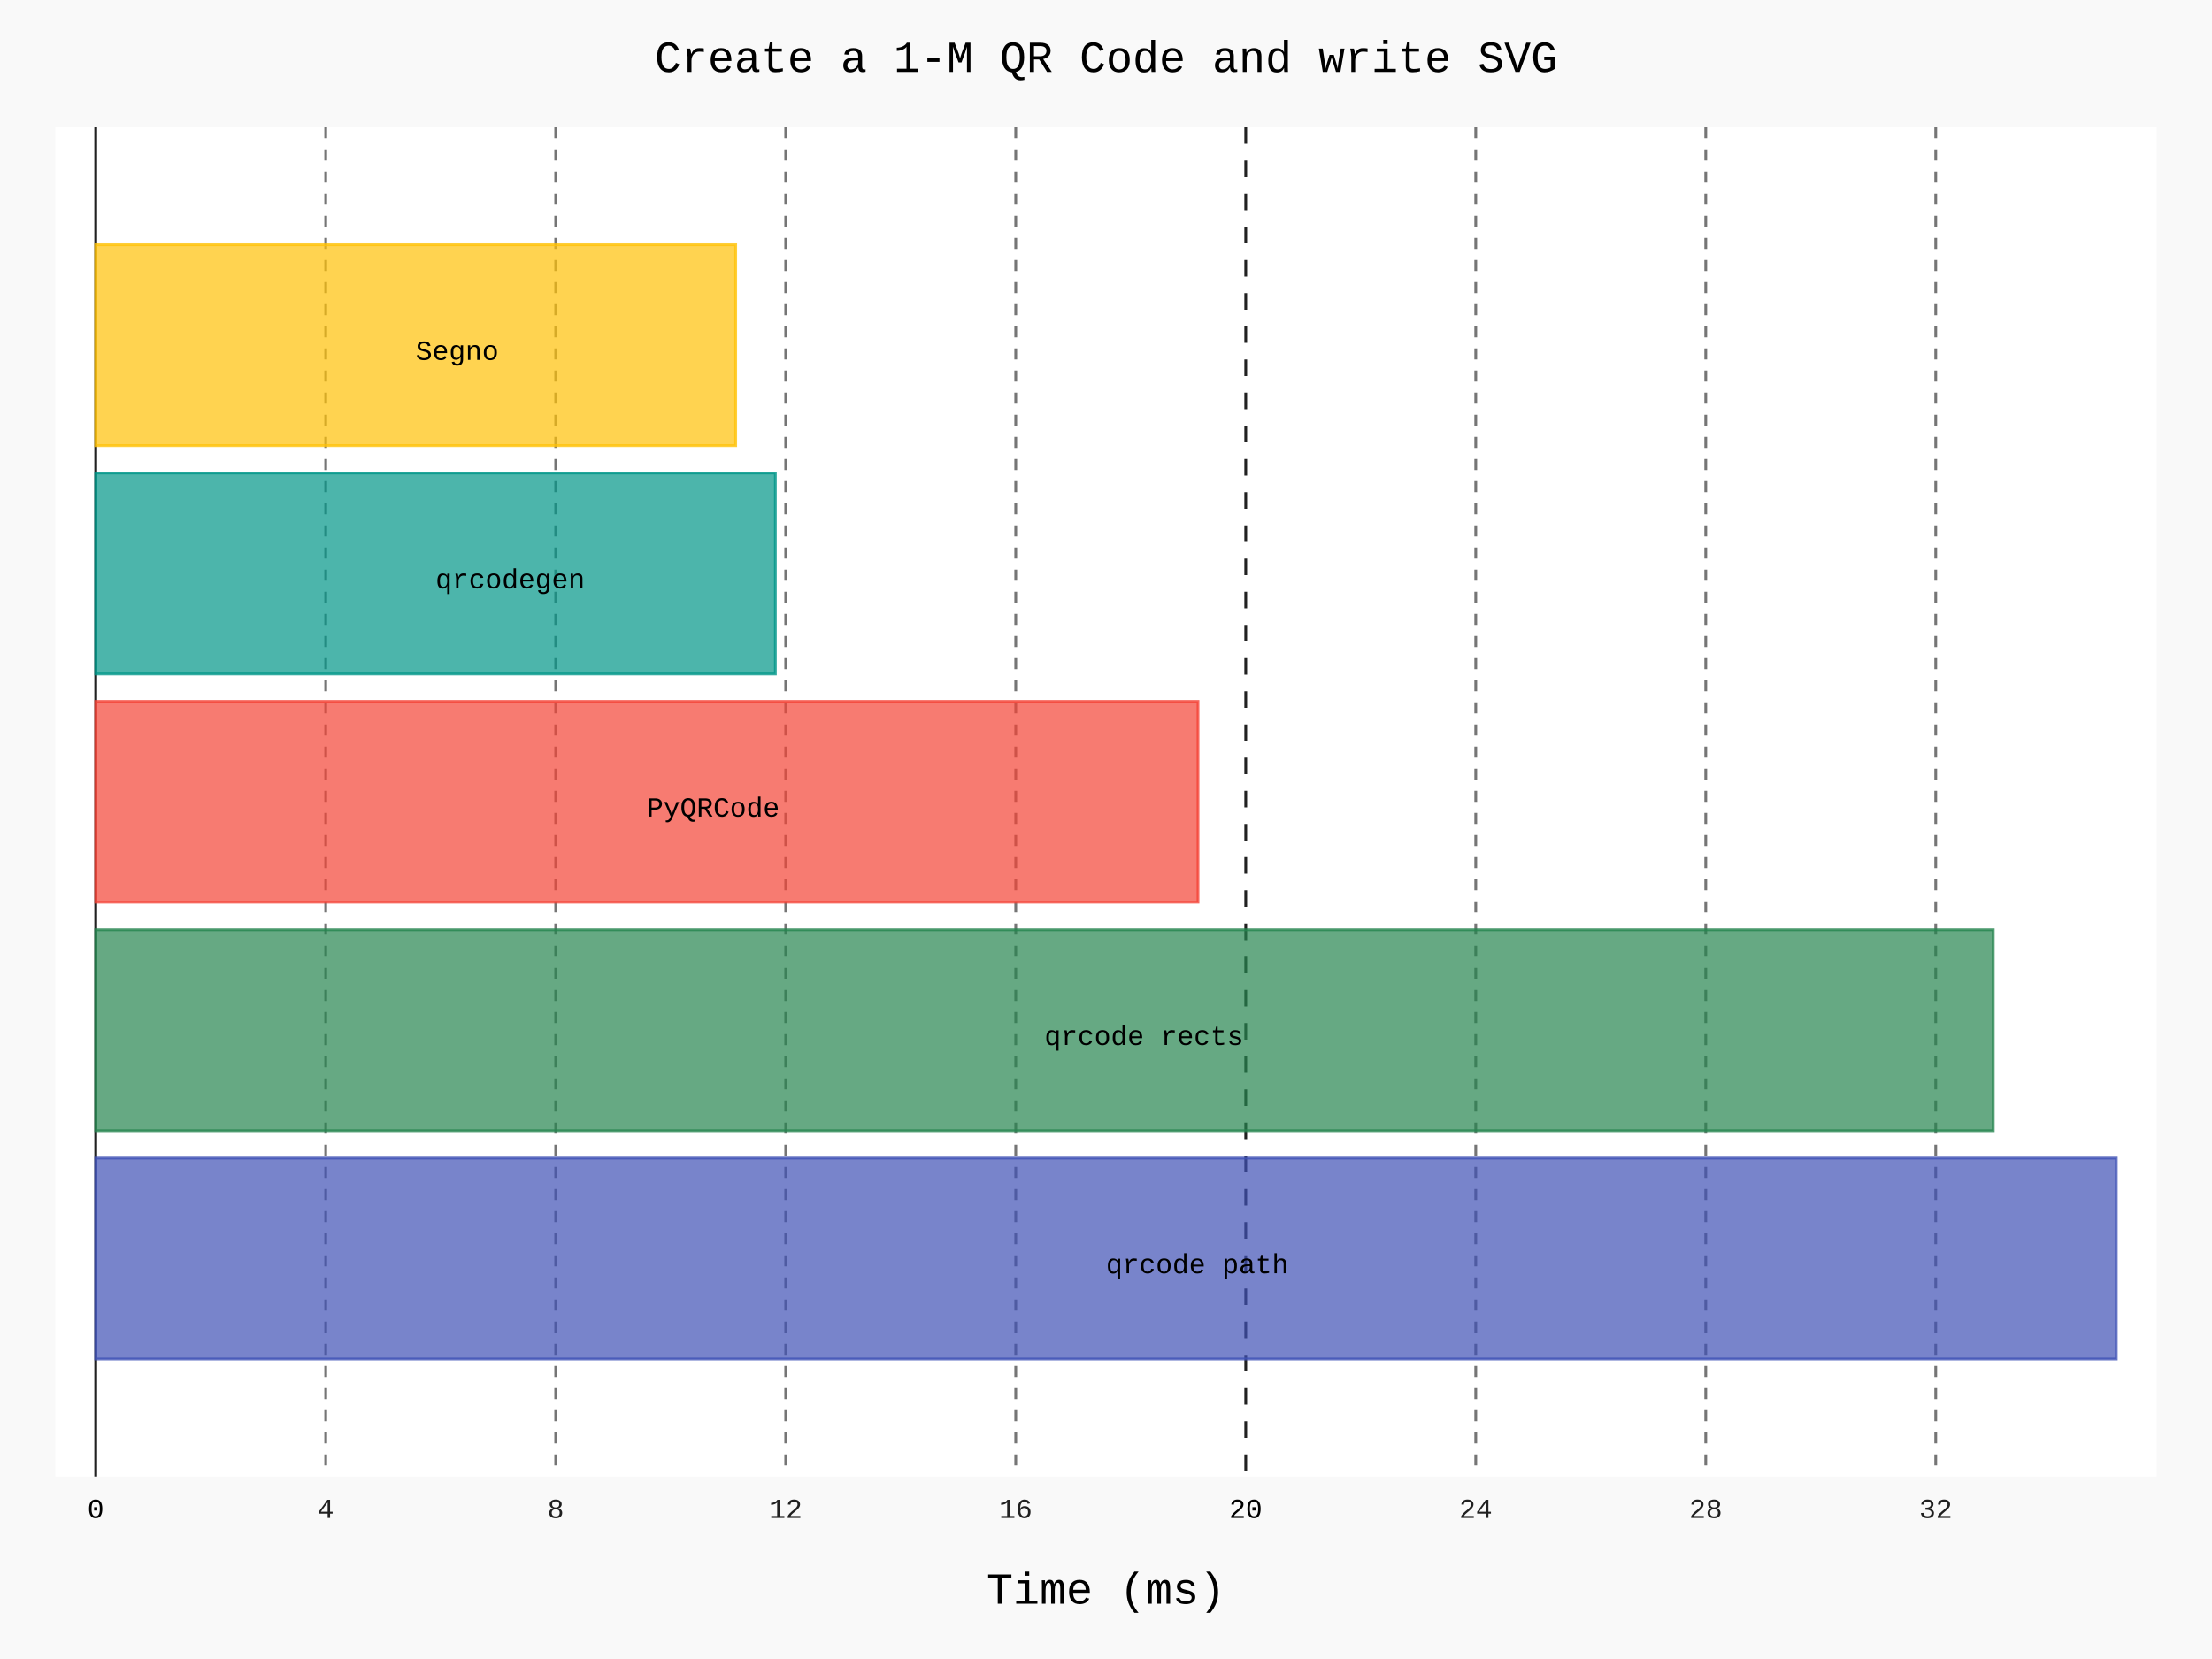
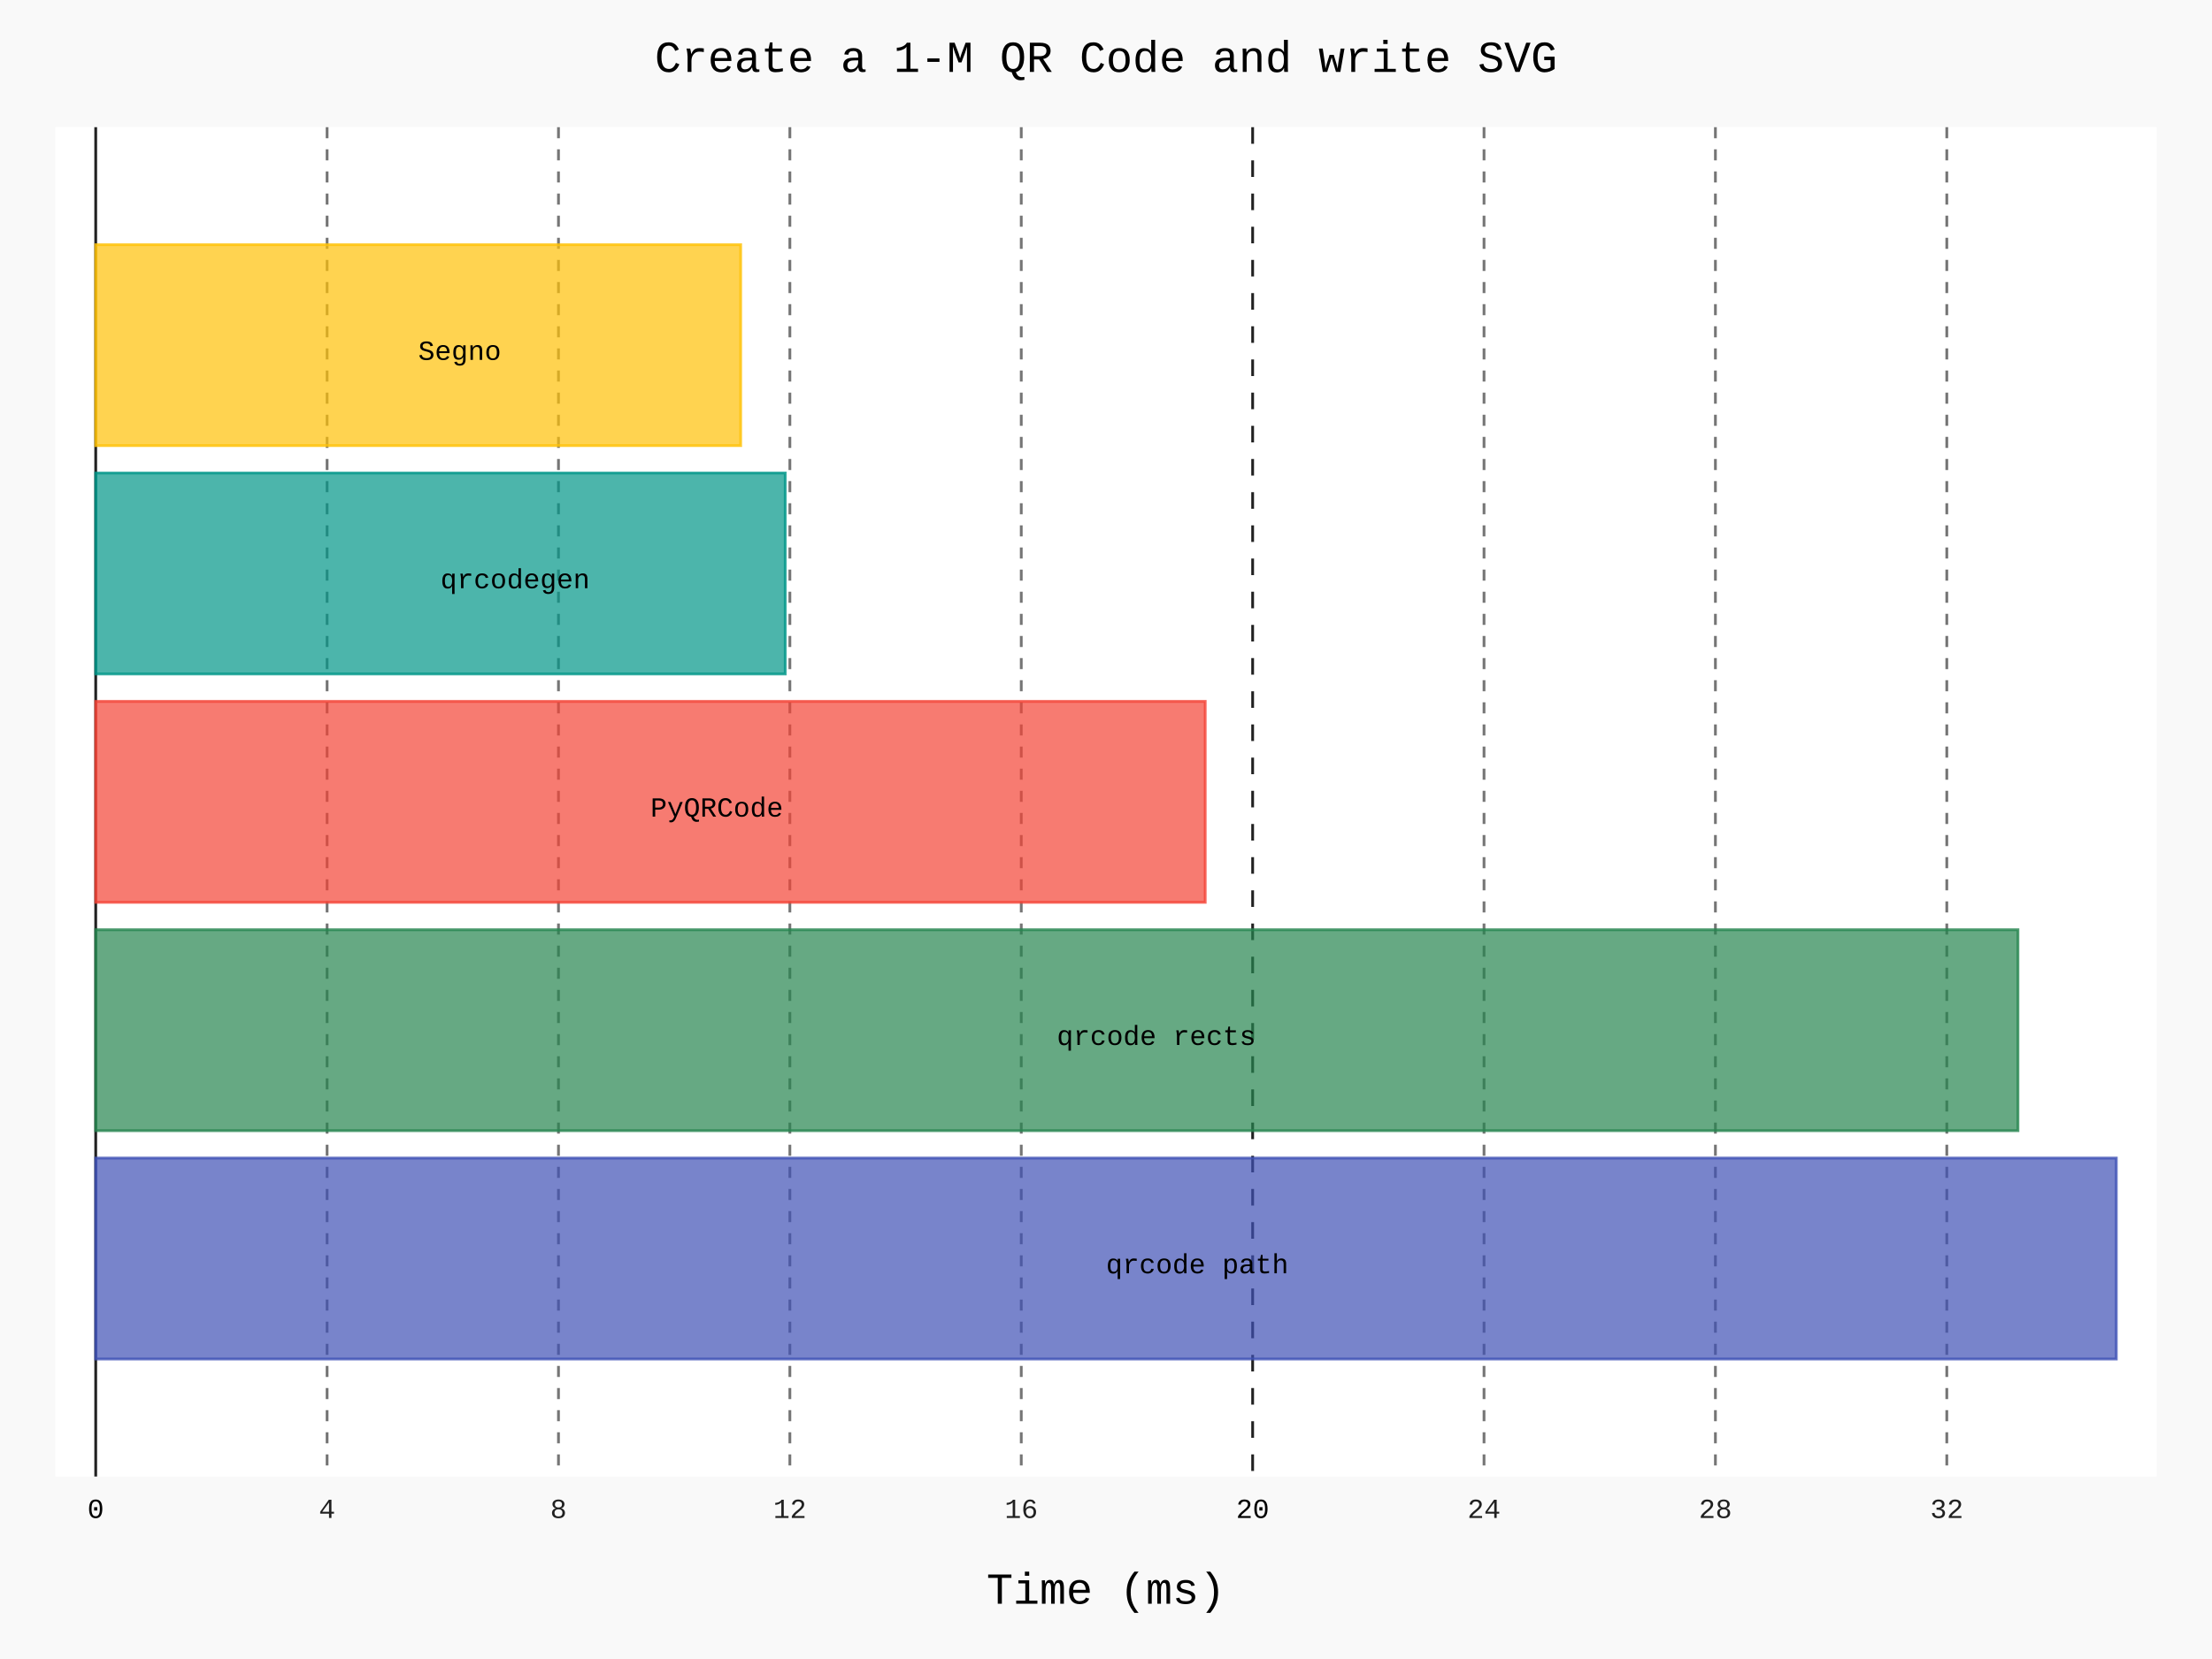
- <svg xmlns="http://www.w3.org/2000/svg" class="pygal-chart" id="chart-38dd8323-bdd3-4f47-9037-ecf29291fbd2" viewBox="0 0 800 600">
+ <svg xmlns="http://www.w3.org/2000/svg" class="pygal-chart" id="chart-f6fc824f-585e-450e-9fe2-b2fa38c0ac39" viewBox="0 0 800 600">
  <defs>
-     <style type="text/css">#chart-38dd8323-bdd3-4f47-9037-ecf29291fbd2{-webkit-user-select:none;-webkit-font-smoothing:antialiased;font-family:Consolas,"Liberation Mono",Menlo,Courier,monospace}#chart-38dd8323-bdd3-4f47-9037-ecf29291fbd2 .title{font-family:Consolas,"Liberation Mono",Menlo,Courier,monospace;font-size:16px}#chart-38dd8323-bdd3-4f47-9037-ecf29291fbd2 .legends .legend text{font-family:Consolas,"Liberation Mono",Menlo,Courier,monospace;font-size:14px}#chart-38dd8323-bdd3-4f47-9037-ecf29291fbd2 .axis text{font-family:Consolas,"Liberation Mono",Menlo,Courier,monospace;font-size:10px}#chart-38dd8323-bdd3-4f47-9037-ecf29291fbd2 .axis text.major{font-family:Consolas,"Liberation Mono",Menlo,Courier,monospace;font-size:10px}#chart-38dd8323-bdd3-4f47-9037-ecf29291fbd2 .text-overlay text.value{font-family:Consolas,"Liberation Mono",Menlo,Courier,monospace;font-size:16px}#chart-38dd8323-bdd3-4f47-9037-ecf29291fbd2 .text-overlay text.label{font-family:Consolas,"Liberation Mono",Menlo,Courier,monospace;font-size:10px}#chart-38dd8323-bdd3-4f47-9037-ecf29291fbd2 .tooltip{font-family:Consolas,"Liberation Mono",Menlo,Courier,monospace;font-size:14px}#chart-38dd8323-bdd3-4f47-9037-ecf29291fbd2 text.no_data{font-family:Consolas,"Liberation Mono",Menlo,Courier,monospace;font-size:64px}
- #chart-38dd8323-bdd3-4f47-9037-ecf29291fbd2{background-color:rgba(249,249,249,1)}#chart-38dd8323-bdd3-4f47-9037-ecf29291fbd2 path,#chart-38dd8323-bdd3-4f47-9037-ecf29291fbd2 line,#chart-38dd8323-bdd3-4f47-9037-ecf29291fbd2 rect,#chart-38dd8323-bdd3-4f47-9037-ecf29291fbd2 circle{-webkit-transition:150ms;-moz-transition:150ms;transition:150ms}#chart-38dd8323-bdd3-4f47-9037-ecf29291fbd2 .graph &gt; .background{fill:rgba(249,249,249,1)}#chart-38dd8323-bdd3-4f47-9037-ecf29291fbd2 .plot &gt; .background{fill:rgba(255,255,255,1)}#chart-38dd8323-bdd3-4f47-9037-ecf29291fbd2 .graph{fill:rgba(0,0,0,.87)}#chart-38dd8323-bdd3-4f47-9037-ecf29291fbd2 text.no_data{fill:rgba(0,0,0,1)}#chart-38dd8323-bdd3-4f47-9037-ecf29291fbd2 .title{fill:rgba(0,0,0,1)}#chart-38dd8323-bdd3-4f47-9037-ecf29291fbd2 .legends .legend text{fill:rgba(0,0,0,.87)}#chart-38dd8323-bdd3-4f47-9037-ecf29291fbd2 .legends .legend:hover text{fill:rgba(0,0,0,1)}#chart-38dd8323-bdd3-4f47-9037-ecf29291fbd2 .axis .line{stroke:rgba(0,0,0,1)}#chart-38dd8323-bdd3-4f47-9037-ecf29291fbd2 .axis .guide.line{stroke:rgba(0,0,0,.54)}#chart-38dd8323-bdd3-4f47-9037-ecf29291fbd2 .axis .major.line{stroke:rgba(0,0,0,.87)}#chart-38dd8323-bdd3-4f47-9037-ecf29291fbd2 .axis text.major{fill:rgba(0,0,0,1)}#chart-38dd8323-bdd3-4f47-9037-ecf29291fbd2 .axis.y .guides:hover .guide.line,#chart-38dd8323-bdd3-4f47-9037-ecf29291fbd2 .line-graph .axis.x .guides:hover .guide.line,#chart-38dd8323-bdd3-4f47-9037-ecf29291fbd2 .stackedline-graph .axis.x .guides:hover .guide.line,#chart-38dd8323-bdd3-4f47-9037-ecf29291fbd2 .xy-graph .axis.x .guides:hover .guide.line{stroke:rgba(0,0,0,1)}#chart-38dd8323-bdd3-4f47-9037-ecf29291fbd2 .axis .guides:hover text{fill:rgba(0,0,0,1)}#chart-38dd8323-bdd3-4f47-9037-ecf29291fbd2 .reactive{fill-opacity:.7;stroke-opacity:.8}#chart-38dd8323-bdd3-4f47-9037-ecf29291fbd2 .ci{stroke:rgba(0,0,0,.87)}#chart-38dd8323-bdd3-4f47-9037-ecf29291fbd2 .reactive.active,#chart-38dd8323-bdd3-4f47-9037-ecf29291fbd2 .active .reactive{fill-opacity:.8;stroke-opacity:.9;stroke-width:4}#chart-38dd8323-bdd3-4f47-9037-ecf29291fbd2 .ci .reactive.active{stroke-width:1.5}#chart-38dd8323-bdd3-4f47-9037-ecf29291fbd2 .series text{fill:rgba(0,0,0,1)}#chart-38dd8323-bdd3-4f47-9037-ecf29291fbd2 .tooltip rect{fill:rgba(255,255,255,1);stroke:rgba(0,0,0,1);-webkit-transition:opacity 150ms;-moz-transition:opacity 150ms;transition:opacity 150ms}#chart-38dd8323-bdd3-4f47-9037-ecf29291fbd2 .tooltip .label{fill:rgba(0,0,0,.87)}#chart-38dd8323-bdd3-4f47-9037-ecf29291fbd2 .tooltip .label{fill:rgba(0,0,0,.87)}#chart-38dd8323-bdd3-4f47-9037-ecf29291fbd2 .tooltip .legend{font-size:.8em;fill:rgba(0,0,0,.54)}#chart-38dd8323-bdd3-4f47-9037-ecf29291fbd2 .tooltip .x_label{font-size:.6em;fill:rgba(0,0,0,1)}#chart-38dd8323-bdd3-4f47-9037-ecf29291fbd2 .tooltip .xlink{font-size:.5em;text-decoration:underline}#chart-38dd8323-bdd3-4f47-9037-ecf29291fbd2 .tooltip .value{font-size:1.5em}#chart-38dd8323-bdd3-4f47-9037-ecf29291fbd2 .bound{font-size:.5em}#chart-38dd8323-bdd3-4f47-9037-ecf29291fbd2 .max-value{font-size:.75em;fill:rgba(0,0,0,.54)}#chart-38dd8323-bdd3-4f47-9037-ecf29291fbd2 .map-element{fill:rgba(255,255,255,1);stroke:rgba(0,0,0,.54) !important}#chart-38dd8323-bdd3-4f47-9037-ecf29291fbd2 .map-element .reactive{fill-opacity:inherit;stroke-opacity:inherit}#chart-38dd8323-bdd3-4f47-9037-ecf29291fbd2 .color-0,#chart-38dd8323-bdd3-4f47-9037-ecf29291fbd2 .color-0 a:visited{stroke:#F44336;fill:#F44336}#chart-38dd8323-bdd3-4f47-9037-ecf29291fbd2 .color-1,#chart-38dd8323-bdd3-4f47-9037-ecf29291fbd2 .color-1 a:visited{stroke:#3F51B5;fill:#3F51B5}#chart-38dd8323-bdd3-4f47-9037-ecf29291fbd2 .color-2,#chart-38dd8323-bdd3-4f47-9037-ecf29291fbd2 .color-2 a:visited{stroke:#009688;fill:#009688}#chart-38dd8323-bdd3-4f47-9037-ecf29291fbd2 .color-3,#chart-38dd8323-bdd3-4f47-9037-ecf29291fbd2 .color-3 a:visited{stroke:#FFC107;fill:#FFC107}#chart-38dd8323-bdd3-4f47-9037-ecf29291fbd2 .color-4,#chart-38dd8323-bdd3-4f47-9037-ecf29291fbd2 .color-4 a:visited{stroke:#FF5722;fill:#FF5722}#chart-38dd8323-bdd3-4f47-9037-ecf29291fbd2 .text-overlay .color-0 text{fill:black}#chart-38dd8323-bdd3-4f47-9037-ecf29291fbd2 .text-overlay .color-1 text{fill:black}#chart-38dd8323-bdd3-4f47-9037-ecf29291fbd2 .text-overlay .color-2 text{fill:black}#chart-38dd8323-bdd3-4f47-9037-ecf29291fbd2 .text-overlay .color-3 text{fill:black}#chart-38dd8323-bdd3-4f47-9037-ecf29291fbd2 .text-overlay .color-4 text{fill:black}
- #chart-38dd8323-bdd3-4f47-9037-ecf29291fbd2 text.no_data{text-anchor:middle}#chart-38dd8323-bdd3-4f47-9037-ecf29291fbd2 .guide.line{fill:none}#chart-38dd8323-bdd3-4f47-9037-ecf29291fbd2 .centered{text-anchor:middle}#chart-38dd8323-bdd3-4f47-9037-ecf29291fbd2 .title{text-anchor:middle}#chart-38dd8323-bdd3-4f47-9037-ecf29291fbd2 .legends .legend text{fill-opacity:1}#chart-38dd8323-bdd3-4f47-9037-ecf29291fbd2 .axis.x text{text-anchor:middle}#chart-38dd8323-bdd3-4f47-9037-ecf29291fbd2 .axis.x:not(.web) text[transform]{text-anchor:start}#chart-38dd8323-bdd3-4f47-9037-ecf29291fbd2 .axis.x:not(.web) text[transform].backwards{text-anchor:end}#chart-38dd8323-bdd3-4f47-9037-ecf29291fbd2 .axis.y text{text-anchor:end}#chart-38dd8323-bdd3-4f47-9037-ecf29291fbd2 .axis.y text[transform].backwards{text-anchor:start}#chart-38dd8323-bdd3-4f47-9037-ecf29291fbd2 .axis.y2 text{text-anchor:start}#chart-38dd8323-bdd3-4f47-9037-ecf29291fbd2 .axis.y2 text[transform].backwards{text-anchor:end}#chart-38dd8323-bdd3-4f47-9037-ecf29291fbd2 .axis .guide.line{stroke-dasharray:4,4}#chart-38dd8323-bdd3-4f47-9037-ecf29291fbd2 .axis .major.guide.line{stroke-dasharray:6,6}#chart-38dd8323-bdd3-4f47-9037-ecf29291fbd2 .horizontal .axis.y .guide.line,#chart-38dd8323-bdd3-4f47-9037-ecf29291fbd2 .horizontal .axis.y2 .guide.line,#chart-38dd8323-bdd3-4f47-9037-ecf29291fbd2 .vertical .axis.x .guide.line{opacity:0}#chart-38dd8323-bdd3-4f47-9037-ecf29291fbd2 .horizontal .axis.always_show .guide.line,#chart-38dd8323-bdd3-4f47-9037-ecf29291fbd2 .vertical .axis.always_show .guide.line{opacity:1 !important}#chart-38dd8323-bdd3-4f47-9037-ecf29291fbd2 .axis.y .guides:hover .guide.line,#chart-38dd8323-bdd3-4f47-9037-ecf29291fbd2 .axis.y2 .guides:hover .guide.line,#chart-38dd8323-bdd3-4f47-9037-ecf29291fbd2 .axis.x .guides:hover .guide.line{opacity:1}#chart-38dd8323-bdd3-4f47-9037-ecf29291fbd2 .axis .guides:hover text{opacity:1}#chart-38dd8323-bdd3-4f47-9037-ecf29291fbd2 .nofill{fill:none}#chart-38dd8323-bdd3-4f47-9037-ecf29291fbd2 .subtle-fill{fill-opacity:.2}#chart-38dd8323-bdd3-4f47-9037-ecf29291fbd2 .dot{stroke-width:1px;fill-opacity:1}#chart-38dd8323-bdd3-4f47-9037-ecf29291fbd2 .dot.active{stroke-width:5px}#chart-38dd8323-bdd3-4f47-9037-ecf29291fbd2 .dot.negative{fill:transparent}#chart-38dd8323-bdd3-4f47-9037-ecf29291fbd2 text,#chart-38dd8323-bdd3-4f47-9037-ecf29291fbd2 tspan{stroke:none !important}#chart-38dd8323-bdd3-4f47-9037-ecf29291fbd2 .series text.active{opacity:1}#chart-38dd8323-bdd3-4f47-9037-ecf29291fbd2 .tooltip rect{fill-opacity:.95;stroke-width:.5}#chart-38dd8323-bdd3-4f47-9037-ecf29291fbd2 .tooltip text{fill-opacity:1}#chart-38dd8323-bdd3-4f47-9037-ecf29291fbd2 .showable{visibility:hidden}#chart-38dd8323-bdd3-4f47-9037-ecf29291fbd2 .showable.shown{visibility:visible}#chart-38dd8323-bdd3-4f47-9037-ecf29291fbd2 .gauge-background{fill:rgba(229,229,229,1);stroke:none}#chart-38dd8323-bdd3-4f47-9037-ecf29291fbd2 .bg-lines{stroke:rgba(249,249,249,1);stroke-width:2px}</style>
+     <style type="text/css">#chart-f6fc824f-585e-450e-9fe2-b2fa38c0ac39{-webkit-user-select:none;-webkit-font-smoothing:antialiased;font-family:Consolas,"Liberation Mono",Menlo,Courier,monospace}#chart-f6fc824f-585e-450e-9fe2-b2fa38c0ac39 .title{font-family:Consolas,"Liberation Mono",Menlo,Courier,monospace;font-size:16px}#chart-f6fc824f-585e-450e-9fe2-b2fa38c0ac39 .legends .legend text{font-family:Consolas,"Liberation Mono",Menlo,Courier,monospace;font-size:14px}#chart-f6fc824f-585e-450e-9fe2-b2fa38c0ac39 .axis text{font-family:Consolas,"Liberation Mono",Menlo,Courier,monospace;font-size:10px}#chart-f6fc824f-585e-450e-9fe2-b2fa38c0ac39 .axis text.major{font-family:Consolas,"Liberation Mono",Menlo,Courier,monospace;font-size:10px}#chart-f6fc824f-585e-450e-9fe2-b2fa38c0ac39 .text-overlay text.value{font-family:Consolas,"Liberation Mono",Menlo,Courier,monospace;font-size:16px}#chart-f6fc824f-585e-450e-9fe2-b2fa38c0ac39 .text-overlay text.label{font-family:Consolas,"Liberation Mono",Menlo,Courier,monospace;font-size:10px}#chart-f6fc824f-585e-450e-9fe2-b2fa38c0ac39 .tooltip{font-family:Consolas,"Liberation Mono",Menlo,Courier,monospace;font-size:14px}#chart-f6fc824f-585e-450e-9fe2-b2fa38c0ac39 text.no_data{font-family:Consolas,"Liberation Mono",Menlo,Courier,monospace;font-size:64px}
+ #chart-f6fc824f-585e-450e-9fe2-b2fa38c0ac39{background-color:rgba(249,249,249,1)}#chart-f6fc824f-585e-450e-9fe2-b2fa38c0ac39 path,#chart-f6fc824f-585e-450e-9fe2-b2fa38c0ac39 line,#chart-f6fc824f-585e-450e-9fe2-b2fa38c0ac39 rect,#chart-f6fc824f-585e-450e-9fe2-b2fa38c0ac39 circle{-webkit-transition:150ms;-moz-transition:150ms;transition:150ms}#chart-f6fc824f-585e-450e-9fe2-b2fa38c0ac39 .graph &gt; .background{fill:rgba(249,249,249,1)}#chart-f6fc824f-585e-450e-9fe2-b2fa38c0ac39 .plot &gt; .background{fill:rgba(255,255,255,1)}#chart-f6fc824f-585e-450e-9fe2-b2fa38c0ac39 .graph{fill:rgba(0,0,0,.87)}#chart-f6fc824f-585e-450e-9fe2-b2fa38c0ac39 text.no_data{fill:rgba(0,0,0,1)}#chart-f6fc824f-585e-450e-9fe2-b2fa38c0ac39 .title{fill:rgba(0,0,0,1)}#chart-f6fc824f-585e-450e-9fe2-b2fa38c0ac39 .legends .legend text{fill:rgba(0,0,0,.87)}#chart-f6fc824f-585e-450e-9fe2-b2fa38c0ac39 .legends .legend:hover text{fill:rgba(0,0,0,1)}#chart-f6fc824f-585e-450e-9fe2-b2fa38c0ac39 .axis .line{stroke:rgba(0,0,0,1)}#chart-f6fc824f-585e-450e-9fe2-b2fa38c0ac39 .axis .guide.line{stroke:rgba(0,0,0,.54)}#chart-f6fc824f-585e-450e-9fe2-b2fa38c0ac39 .axis .major.line{stroke:rgba(0,0,0,.87)}#chart-f6fc824f-585e-450e-9fe2-b2fa38c0ac39 .axis text.major{fill:rgba(0,0,0,1)}#chart-f6fc824f-585e-450e-9fe2-b2fa38c0ac39 .axis.y .guides:hover .guide.line,#chart-f6fc824f-585e-450e-9fe2-b2fa38c0ac39 .line-graph .axis.x .guides:hover .guide.line,#chart-f6fc824f-585e-450e-9fe2-b2fa38c0ac39 .stackedline-graph .axis.x .guides:hover .guide.line,#chart-f6fc824f-585e-450e-9fe2-b2fa38c0ac39 .xy-graph .axis.x .guides:hover .guide.line{stroke:rgba(0,0,0,1)}#chart-f6fc824f-585e-450e-9fe2-b2fa38c0ac39 .axis .guides:hover text{fill:rgba(0,0,0,1)}#chart-f6fc824f-585e-450e-9fe2-b2fa38c0ac39 .reactive{fill-opacity:.7;stroke-opacity:.8}#chart-f6fc824f-585e-450e-9fe2-b2fa38c0ac39 .ci{stroke:rgba(0,0,0,.87)}#chart-f6fc824f-585e-450e-9fe2-b2fa38c0ac39 .reactive.active,#chart-f6fc824f-585e-450e-9fe2-b2fa38c0ac39 .active .reactive{fill-opacity:.8;stroke-opacity:.9;stroke-width:4}#chart-f6fc824f-585e-450e-9fe2-b2fa38c0ac39 .ci .reactive.active{stroke-width:1.5}#chart-f6fc824f-585e-450e-9fe2-b2fa38c0ac39 .series text{fill:rgba(0,0,0,1)}#chart-f6fc824f-585e-450e-9fe2-b2fa38c0ac39 .tooltip rect{fill:rgba(255,255,255,1);stroke:rgba(0,0,0,1);-webkit-transition:opacity 150ms;-moz-transition:opacity 150ms;transition:opacity 150ms}#chart-f6fc824f-585e-450e-9fe2-b2fa38c0ac39 .tooltip .label{fill:rgba(0,0,0,.87)}#chart-f6fc824f-585e-450e-9fe2-b2fa38c0ac39 .tooltip .label{fill:rgba(0,0,0,.87)}#chart-f6fc824f-585e-450e-9fe2-b2fa38c0ac39 .tooltip .legend{font-size:.8em;fill:rgba(0,0,0,.54)}#chart-f6fc824f-585e-450e-9fe2-b2fa38c0ac39 .tooltip .x_label{font-size:.6em;fill:rgba(0,0,0,1)}#chart-f6fc824f-585e-450e-9fe2-b2fa38c0ac39 .tooltip .xlink{font-size:.5em;text-decoration:underline}#chart-f6fc824f-585e-450e-9fe2-b2fa38c0ac39 .tooltip .value{font-size:1.5em}#chart-f6fc824f-585e-450e-9fe2-b2fa38c0ac39 .bound{font-size:.5em}#chart-f6fc824f-585e-450e-9fe2-b2fa38c0ac39 .max-value{font-size:.75em;fill:rgba(0,0,0,.54)}#chart-f6fc824f-585e-450e-9fe2-b2fa38c0ac39 .map-element{fill:rgba(255,255,255,1);stroke:rgba(0,0,0,.54) !important}#chart-f6fc824f-585e-450e-9fe2-b2fa38c0ac39 .map-element .reactive{fill-opacity:inherit;stroke-opacity:inherit}#chart-f6fc824f-585e-450e-9fe2-b2fa38c0ac39 .color-0,#chart-f6fc824f-585e-450e-9fe2-b2fa38c0ac39 .color-0 a:visited{stroke:#F44336;fill:#F44336}#chart-f6fc824f-585e-450e-9fe2-b2fa38c0ac39 .color-1,#chart-f6fc824f-585e-450e-9fe2-b2fa38c0ac39 .color-1 a:visited{stroke:#3F51B5;fill:#3F51B5}#chart-f6fc824f-585e-450e-9fe2-b2fa38c0ac39 .color-2,#chart-f6fc824f-585e-450e-9fe2-b2fa38c0ac39 .color-2 a:visited{stroke:#009688;fill:#009688}#chart-f6fc824f-585e-450e-9fe2-b2fa38c0ac39 .color-3,#chart-f6fc824f-585e-450e-9fe2-b2fa38c0ac39 .color-3 a:visited{stroke:#FFC107;fill:#FFC107}#chart-f6fc824f-585e-450e-9fe2-b2fa38c0ac39 .color-4,#chart-f6fc824f-585e-450e-9fe2-b2fa38c0ac39 .color-4 a:visited{stroke:#FF5722;fill:#FF5722}#chart-f6fc824f-585e-450e-9fe2-b2fa38c0ac39 .text-overlay .color-0 text{fill:black}#chart-f6fc824f-585e-450e-9fe2-b2fa38c0ac39 .text-overlay .color-1 text{fill:black}#chart-f6fc824f-585e-450e-9fe2-b2fa38c0ac39 .text-overlay .color-2 text{fill:black}#chart-f6fc824f-585e-450e-9fe2-b2fa38c0ac39 .text-overlay .color-3 text{fill:black}#chart-f6fc824f-585e-450e-9fe2-b2fa38c0ac39 .text-overlay .color-4 text{fill:black}
+ #chart-f6fc824f-585e-450e-9fe2-b2fa38c0ac39 text.no_data{text-anchor:middle}#chart-f6fc824f-585e-450e-9fe2-b2fa38c0ac39 .guide.line{fill:none}#chart-f6fc824f-585e-450e-9fe2-b2fa38c0ac39 .centered{text-anchor:middle}#chart-f6fc824f-585e-450e-9fe2-b2fa38c0ac39 .title{text-anchor:middle}#chart-f6fc824f-585e-450e-9fe2-b2fa38c0ac39 .legends .legend text{fill-opacity:1}#chart-f6fc824f-585e-450e-9fe2-b2fa38c0ac39 .axis.x text{text-anchor:middle}#chart-f6fc824f-585e-450e-9fe2-b2fa38c0ac39 .axis.x:not(.web) text[transform]{text-anchor:start}#chart-f6fc824f-585e-450e-9fe2-b2fa38c0ac39 .axis.x:not(.web) text[transform].backwards{text-anchor:end}#chart-f6fc824f-585e-450e-9fe2-b2fa38c0ac39 .axis.y text{text-anchor:end}#chart-f6fc824f-585e-450e-9fe2-b2fa38c0ac39 .axis.y text[transform].backwards{text-anchor:start}#chart-f6fc824f-585e-450e-9fe2-b2fa38c0ac39 .axis.y2 text{text-anchor:start}#chart-f6fc824f-585e-450e-9fe2-b2fa38c0ac39 .axis.y2 text[transform].backwards{text-anchor:end}#chart-f6fc824f-585e-450e-9fe2-b2fa38c0ac39 .axis .guide.line{stroke-dasharray:4,4}#chart-f6fc824f-585e-450e-9fe2-b2fa38c0ac39 .axis .major.guide.line{stroke-dasharray:6,6}#chart-f6fc824f-585e-450e-9fe2-b2fa38c0ac39 .horizontal .axis.y .guide.line,#chart-f6fc824f-585e-450e-9fe2-b2fa38c0ac39 .horizontal .axis.y2 .guide.line,#chart-f6fc824f-585e-450e-9fe2-b2fa38c0ac39 .vertical .axis.x .guide.line{opacity:0}#chart-f6fc824f-585e-450e-9fe2-b2fa38c0ac39 .horizontal .axis.always_show .guide.line,#chart-f6fc824f-585e-450e-9fe2-b2fa38c0ac39 .vertical .axis.always_show .guide.line{opacity:1 !important}#chart-f6fc824f-585e-450e-9fe2-b2fa38c0ac39 .axis.y .guides:hover .guide.line,#chart-f6fc824f-585e-450e-9fe2-b2fa38c0ac39 .axis.y2 .guides:hover .guide.line,#chart-f6fc824f-585e-450e-9fe2-b2fa38c0ac39 .axis.x .guides:hover .guide.line{opacity:1}#chart-f6fc824f-585e-450e-9fe2-b2fa38c0ac39 .axis .guides:hover text{opacity:1}#chart-f6fc824f-585e-450e-9fe2-b2fa38c0ac39 .nofill{fill:none}#chart-f6fc824f-585e-450e-9fe2-b2fa38c0ac39 .subtle-fill{fill-opacity:.2}#chart-f6fc824f-585e-450e-9fe2-b2fa38c0ac39 .dot{stroke-width:1px;fill-opacity:1}#chart-f6fc824f-585e-450e-9fe2-b2fa38c0ac39 .dot.active{stroke-width:5px}#chart-f6fc824f-585e-450e-9fe2-b2fa38c0ac39 .dot.negative{fill:transparent}#chart-f6fc824f-585e-450e-9fe2-b2fa38c0ac39 text,#chart-f6fc824f-585e-450e-9fe2-b2fa38c0ac39 tspan{stroke:none !important}#chart-f6fc824f-585e-450e-9fe2-b2fa38c0ac39 .series text.active{opacity:1}#chart-f6fc824f-585e-450e-9fe2-b2fa38c0ac39 .tooltip rect{fill-opacity:.95;stroke-width:.5}#chart-f6fc824f-585e-450e-9fe2-b2fa38c0ac39 .tooltip text{fill-opacity:1}#chart-f6fc824f-585e-450e-9fe2-b2fa38c0ac39 .showable{visibility:hidden}#chart-f6fc824f-585e-450e-9fe2-b2fa38c0ac39 .showable.shown{visibility:visible}#chart-f6fc824f-585e-450e-9fe2-b2fa38c0ac39 .gauge-background{fill:rgba(229,229,229,1);stroke:none}#chart-f6fc824f-585e-450e-9fe2-b2fa38c0ac39 .bg-lines{stroke:rgba(249,249,249,1);stroke-width:2px}</style>
  </defs>
  <g class="graph horizontalbar-graph horizontal">
    <rect class="background" height="600" width="800" x="0" y="0" />
    <g class="plot" transform="translate(20, 46)">
      <rect class="background" height="488" width="760" x="0" y="0" />
      <g class="axis x always_show">
        <g class="guides">
          <path class="axis major line" d="M14.615 0 v488" />
          <text class="major" x="14.615" y="503.0">0</text>
        </g>
        <g class="guides">
-           <path class="guide line" d="M97.799 0 v488" />
-           <text class="" x="97.799" y="503.0">4</text>
+           <path class="guide line" d="M98.299 0 v488" />
+           <text class="" x="98.299" y="503.0">4</text>
        </g>
        <g class="guides">
-           <path class="guide line" d="M180.983 0 v488" />
-           <text class="" x="180.983" y="503.0">8</text>
+           <path class="guide line" d="M181.983 0 v488" />
+           <text class="" x="181.983" y="503.0">8</text>
        </g>
        <g class="guides">
-           <path class="guide line" d="M264.167 0 v488" />
-           <text class="" x="264.167" y="503.0">12</text>
+           <path class="guide line" d="M265.667 0 v488" />
+           <text class="" x="265.667" y="503.0">12</text>
        </g>
        <g class="guides">
-           <path class="guide line" d="M347.35 0 v488" />
-           <text class="" x="347.35" y="503.0">16</text>
+           <path class="guide line" d="M349.351 0 v488" />
+           <text class="" x="349.351" y="503.0">16</text>
        </g>
        <g class="guides">
-           <path class="major guide line" d="M430.534 0 v488" />
-           <text class="major" x="430.534" y="503.0">20</text>
+           <path class="major guide line" d="M433.035 0 v488" />
+           <text class="major" x="433.035" y="503.0">20</text>
        </g>
        <g class="guides">
-           <path class="guide line" d="M513.718 0 v488" />
-           <text class="" x="513.718" y="503.0">24</text>
+           <path class="guide line" d="M516.718 0 v488" />
+           <text class="" x="516.718" y="503.0">24</text>
        </g>
        <g class="guides">
-           <path class="guide line" d="M596.902 0 v488" />
-           <text class="" x="596.902" y="503.0">28</text>
+           <path class="guide line" d="M600.402 0 v488" />
+           <text class="" x="600.402" y="503.0">28</text>
        </g>
        <g class="guides">
-           <path class="guide line" d="M680.085 0 v488" />
-           <text class="" x="680.085" y="503.0">32</text>
+           <path class="guide line" d="M684.086 0 v488" />
+           <text class="" x="684.086" y="503.0">32</text>
        </g>
      </g>
      <g class="series serie-4 color-4">
        <g class="bars">
          <g class="bar" style="fill: #3F51B5; stroke: #3F51B5">
            <rect class="rect reactive tooltip-trigger" height="72.674" rx="0" ry="0" width="730.769" x="14.615" y="372.832" />
          </g>
        </g>
      </g>
      <g class="series serie-3 color-3">
        <g class="bars">
          <g class="bar" style="fill: #26854F; stroke: #26854F">
-             <rect class="rect reactive tooltip-trigger" height="72.674" rx="0" ry="0" width="686.266" x="14.615" y="290.247" />
+             <rect class="rect reactive tooltip-trigger" height="72.674" rx="0" ry="0" width="695.204" x="14.615" y="290.247" />
          </g>
        </g>
      </g>
      <g class="series serie-2 color-2">
        <g class="bars">
          <g class="bar" style="fill: #F44336; stroke: #F44336">
-             <rect class="rect reactive tooltip-trigger" height="72.674" rx="0" ry="0" width="398.658" x="14.615" y="207.663" />
+             <rect class="rect reactive tooltip-trigger" height="72.674" rx="0" ry="0" width="401.264" x="14.615" y="207.663" />
          </g>
        </g>
      </g>
      <g class="series serie-1 color-1">
        <g class="bars">
          <g class="bar" style="fill: #009688; stroke: #009688">
-             <rect class="rect reactive tooltip-trigger" height="72.674" rx="0" ry="0" width="245.808" x="14.615" y="125.078" />
+             <rect class="rect reactive tooltip-trigger" height="72.674" rx="0" ry="0" width="249.378" x="14.615" y="125.078" />
          </g>
        </g>
      </g>
      <g class="series serie-0 color-0">
        <g class="bars">
          <g class="bar" style="fill: #FFC107; stroke: #FFC107">
-             <rect class="rect reactive tooltip-trigger" height="72.674" rx="0" ry="0" width="231.459" x="14.615" y="42.494" />
+             <rect class="rect reactive tooltip-trigger" height="72.674" rx="0" ry="0" width="233.269" x="14.615" y="42.494" />
          </g>
        </g>
      </g>
    </g>
    <g class="titles">
      <text class="title plot_title" x="400.0" y="26">Create a 1-M QR Code and write SVG</text>
      <text class="title" x="400.0" y="580">Time (ms)</text>
    </g>
    <g class="plot overlay" transform="translate(20, 46)">
      <g class="series serie-4 color-4" />
      <g class="series serie-3 color-3" />
      <g class="series serie-2 color-2" />
      <g class="series serie-1 color-1" />
      <g class="series serie-0 color-0" />
    </g>
    <g class="plot text-overlay" transform="translate(20, 46)">
      <g class="series serie-4 color-4">
        <text class="label" x="380.0" y="414.503">qrcode path</text>
      </g>
      <g class="series serie-3 color-3">
-         <text class="label" x="357.748" y="331.918">qrcode rects</text>
+         <text class="label" x="362.217" y="331.918">qrcode rects</text>
      </g>
      <g class="series serie-2 color-2">
-         <text class="label" x="213.944" y="249.333">PyQRCode</text>
+         <text class="label" x="215.247" y="249.333">PyQRCode</text>
      </g>
      <g class="series serie-1 color-1">
-         <text class="label" x="137.519" y="166.749">qrcodegen</text>
+         <text class="label" x="139.304" y="166.749">qrcodegen</text>
      </g>
      <g class="series serie-0 color-0">
-         <text class="label" x="130.345" y="84.164">Segno</text>
+         <text class="label" x="131.25" y="84.164">Segno</text>
      </g>
    </g>
    <g class="plot tooltip-overlay" transform="translate(20, 46)">
      <g class="tooltip" style="opacity: 0" transform="translate(0 0)">
        <rect class="tooltip-box" height="0" rx="0" ry="0" width="0" />
        <g class="text" />
      </g>
    </g>
  </g>
</svg>
